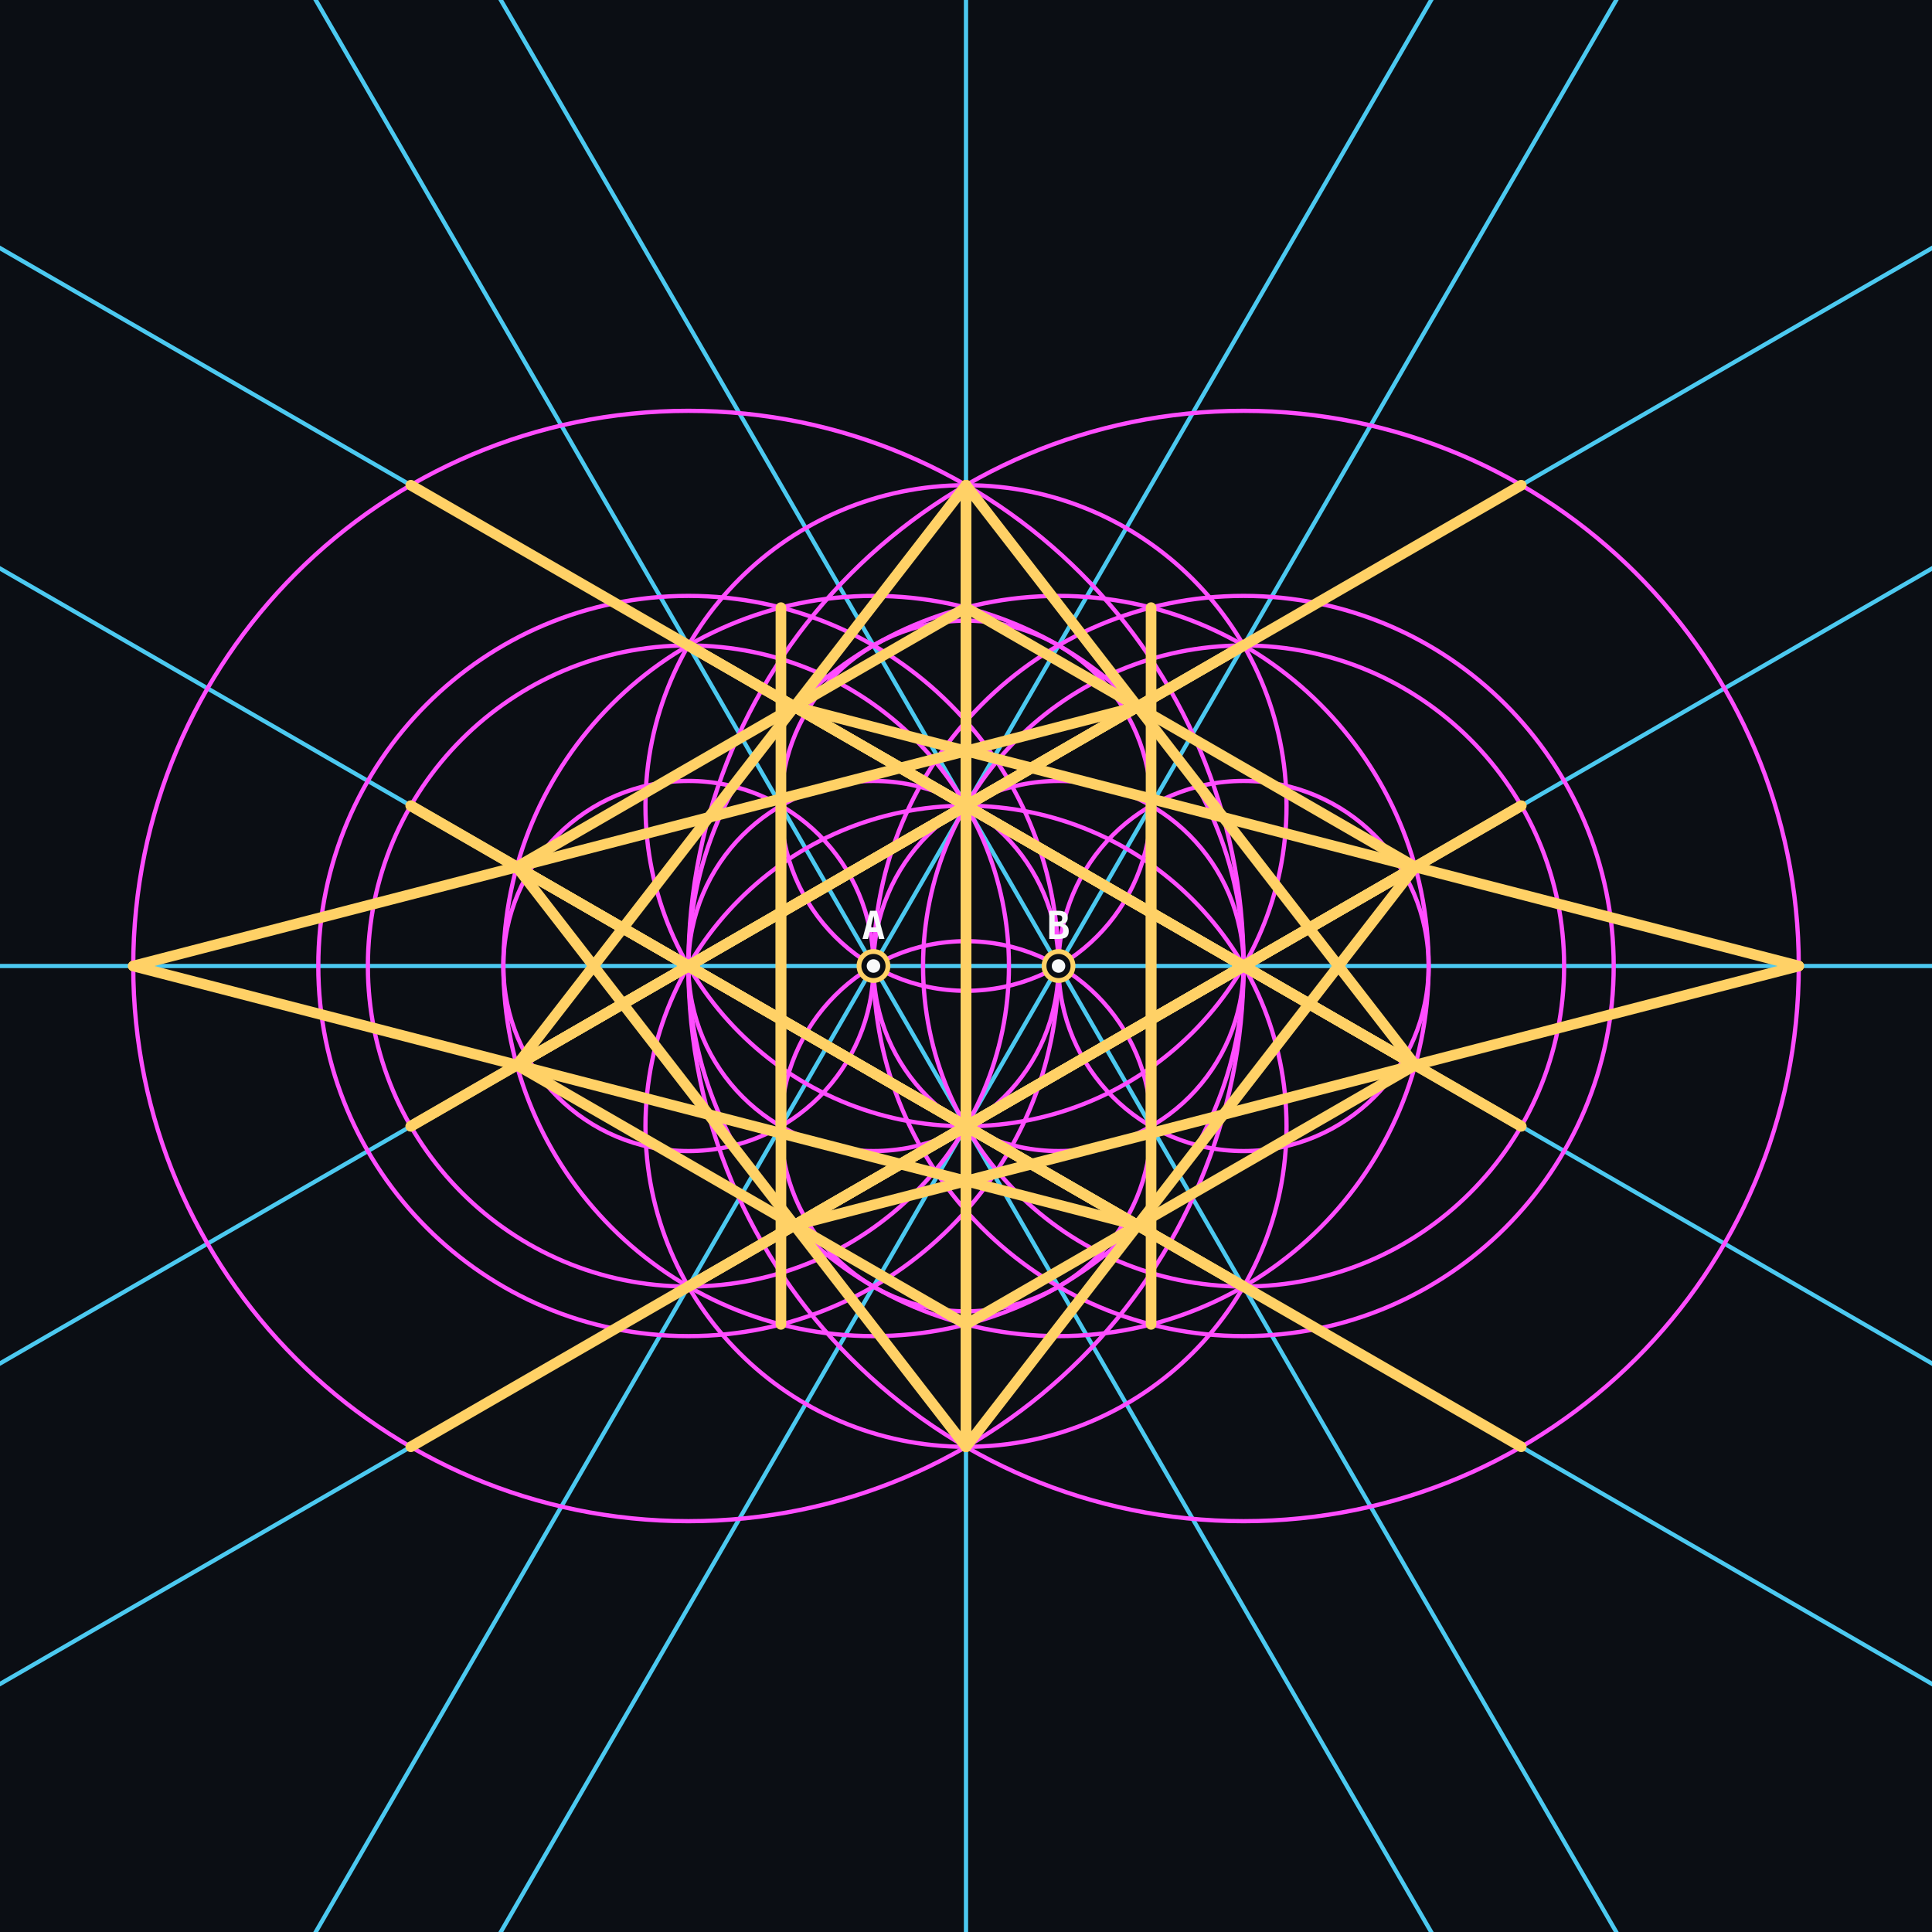
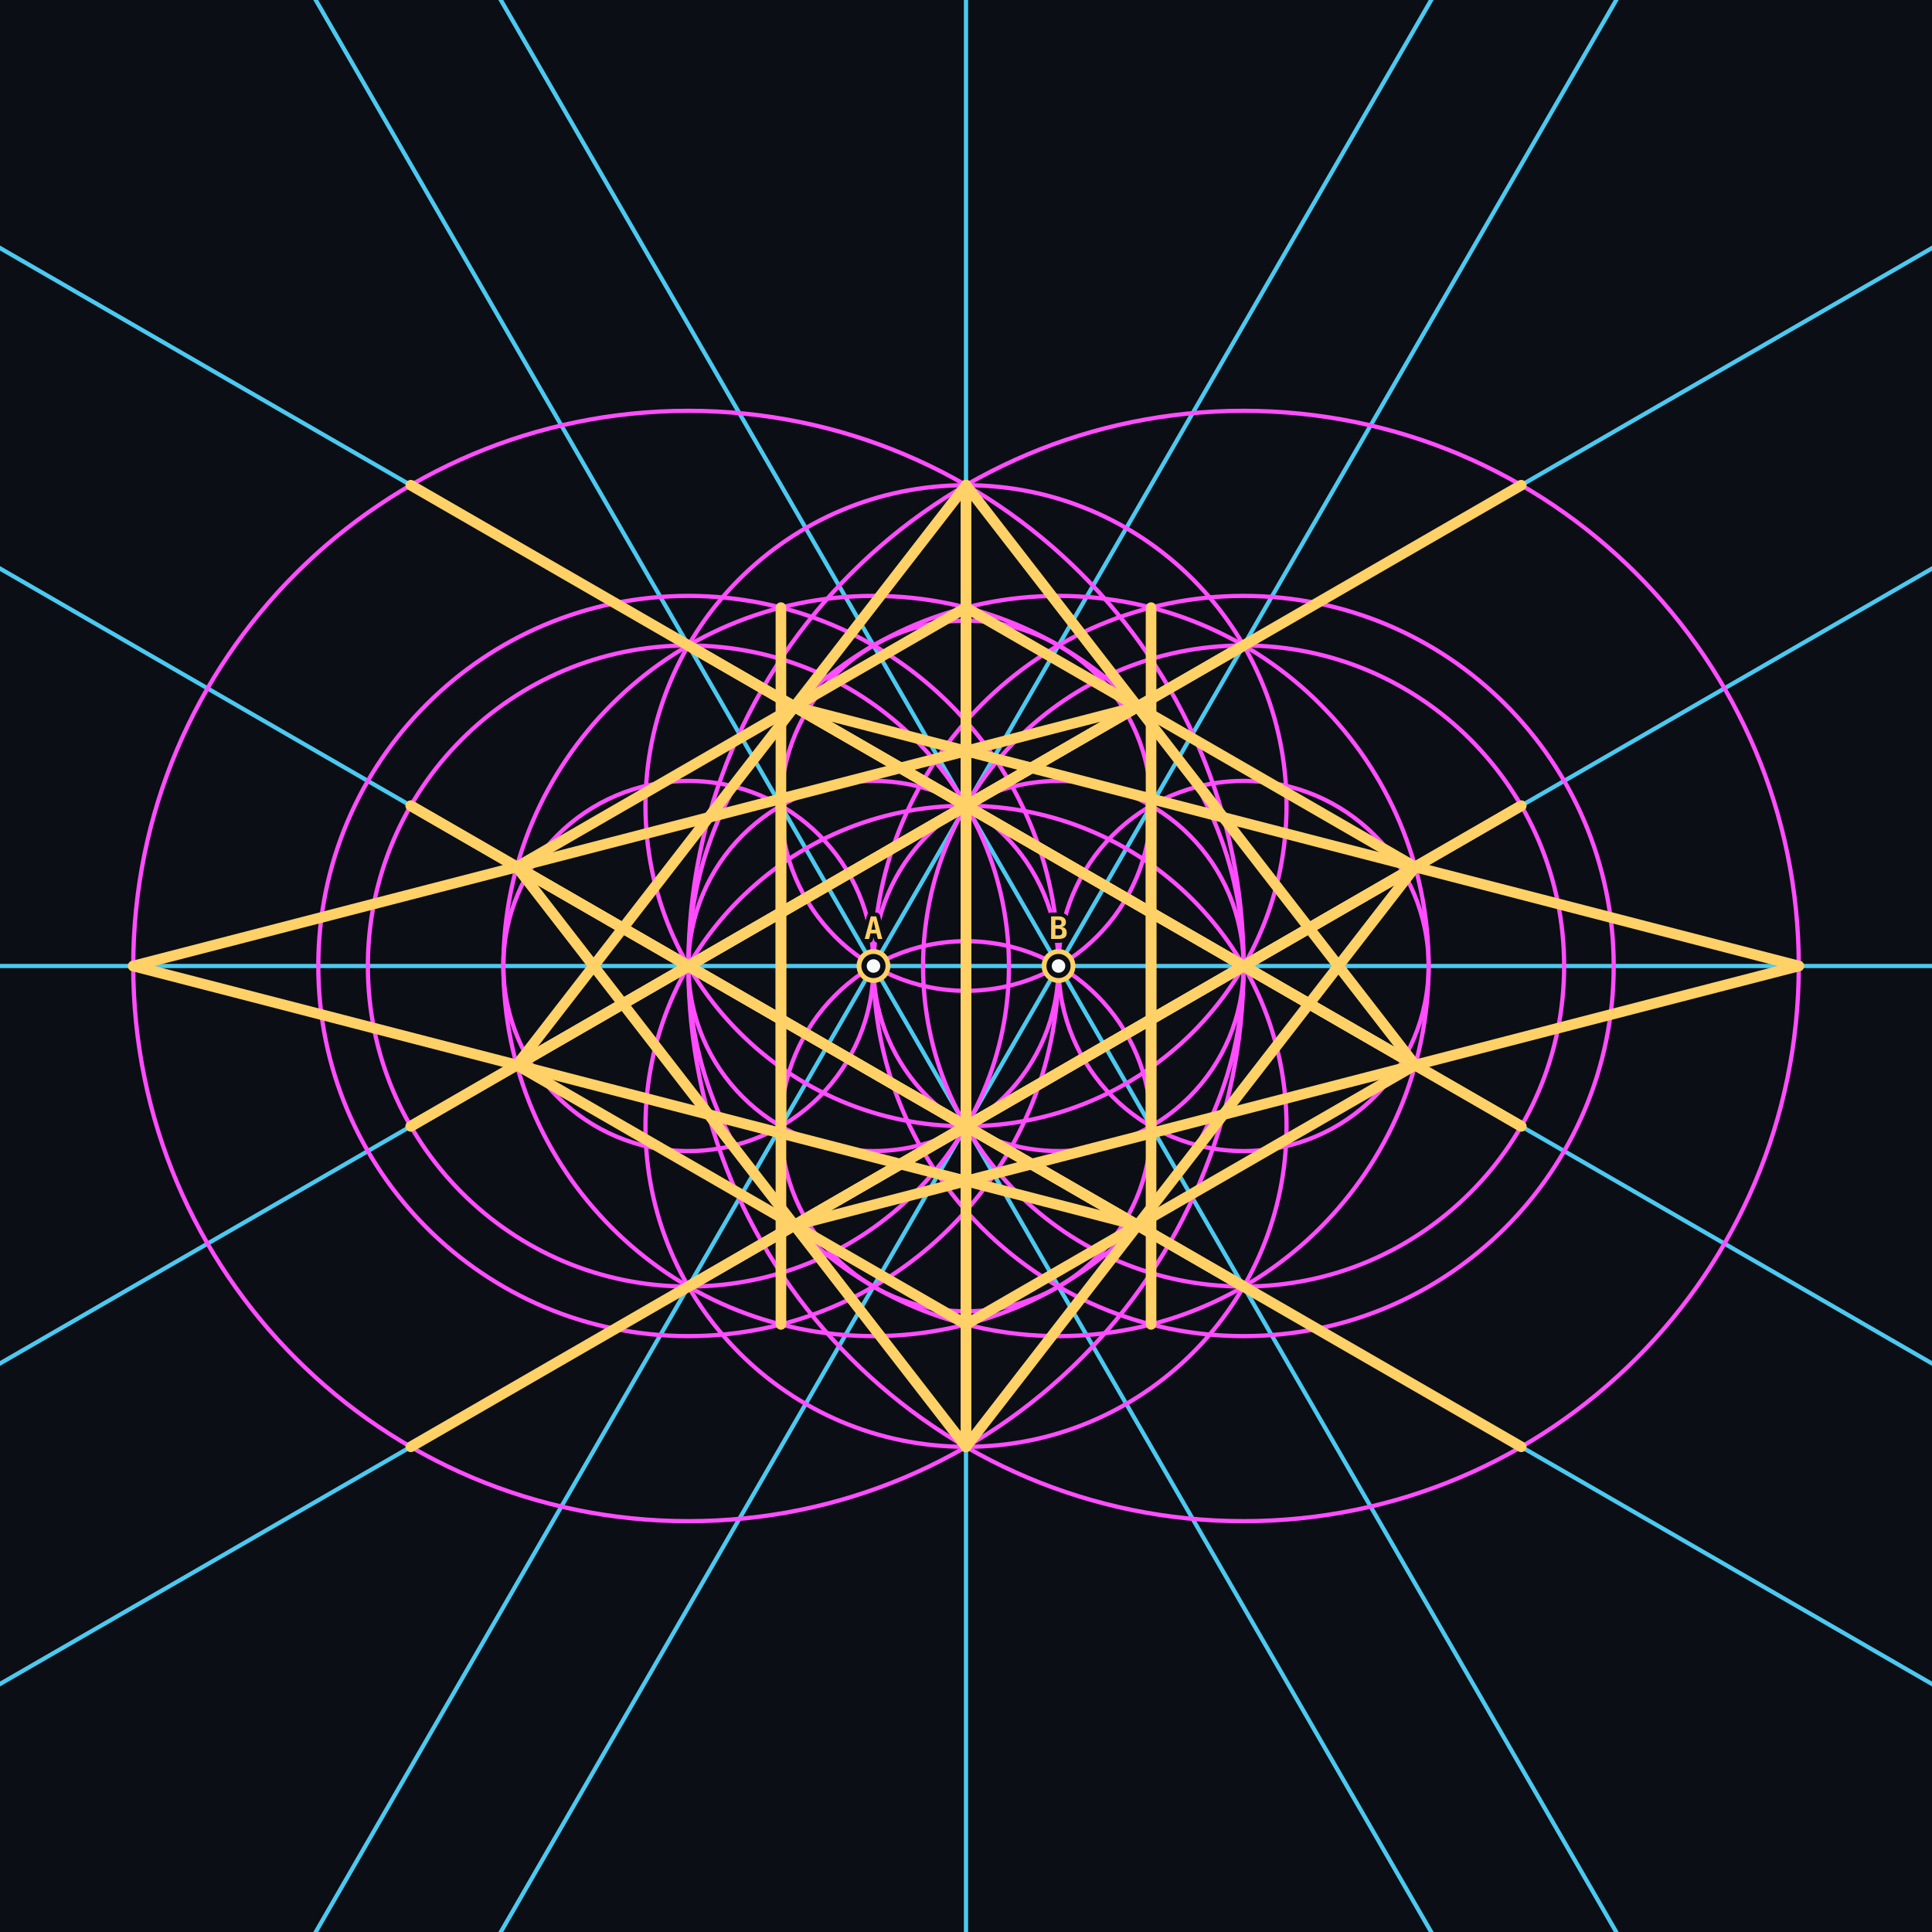
<svg xmlns="http://www.w3.org/2000/svg" viewBox="0 0 1000 1000" width="100%" height="100%" class="levels-svg">
  <defs>
    <clipPath id="sq-clip">
      <rect x="0" y="0" width="1000" height="1000" />
    </clipPath>
  </defs>
  <rect x="0" y="0" width="1000" height="1000" fill="#0b0e14" />
  <g clip-path="url(#sq-clip)">
    <line x1="-750.00" y1="500.00" x2="1750.00" y2="500.00" stroke="#4cc9f0" stroke-width="2.2" stroke-linecap="round" />
    <line x1="-148.95" y1="-541.06" x2="1101.05" y2="1624.01" stroke="#4cc9f0" stroke-width="2.2" stroke-linecap="round" />
    <line x1="-148.95" y1="1541.06" x2="1101.05" y2="-624.01" stroke="#4cc9f0" stroke-width="2.2" stroke-linecap="round" />
    <line x1="1148.95" y1="-541.06" x2="-101.05" y2="1624.01" stroke="#4cc9f0" stroke-width="2.2" stroke-linecap="round" />
    <line x1="1148.95" y1="1541.06" x2="-101.05" y2="-624.01" stroke="#4cc9f0" stroke-width="2.2" stroke-linecap="round" />
    <line x1="-654.37" y1="-83.52" x2="1510.69" y2="1166.48" stroke="#4cc9f0" stroke-width="2.2" stroke-linecap="round" />
    <line x1="-654.37" y1="1083.52" x2="1510.69" y2="-166.48" stroke="#4cc9f0" stroke-width="2.2" stroke-linecap="round" />
    <line x1="1654.37" y1="-83.52" x2="-510.69" y2="1166.48" stroke="#4cc9f0" stroke-width="2.2" stroke-linecap="round" />
    <line x1="1654.37" y1="1083.52" x2="-510.69" y2="-166.48" stroke="#4cc9f0" stroke-width="2.2" stroke-linecap="round" />
    <line x1="500.00" y1="1750.00" x2="500.00" y2="-750.00" stroke="#4cc9f0" stroke-width="2.2" stroke-linecap="round" />
    <circle cx="452.11" cy="500.00" r="95.79" fill="none" stroke="#ff4dff" stroke-width="2.2" />
    <circle cx="547.89" cy="500.00" r="95.79" fill="none" stroke="#ff4dff" stroke-width="2.2" />
    <circle cx="356.32" cy="500.00" r="95.79" fill="none" stroke="#ff4dff" stroke-width="2.2" />
    <circle cx="452.11" cy="500.00" r="191.57" fill="none" stroke="#ff4dff" stroke-width="2.2" />
    <circle cx="643.68" cy="500.00" r="191.57" fill="none" stroke="#ff4dff" stroke-width="2.2" />
    <circle cx="500.00" cy="582.95" r="95.79" fill="none" stroke="#ff4dff" stroke-width="2.2" />
    <circle cx="500.00" cy="417.05" r="95.79" fill="none" stroke="#ff4dff" stroke-width="2.2" />
    <circle cx="547.89" cy="500.00" r="191.57" fill="none" stroke="#ff4dff" stroke-width="2.2" />
    <circle cx="356.32" cy="500.00" r="191.57" fill="none" stroke="#ff4dff" stroke-width="2.2" />
    <circle cx="643.68" cy="500.00" r="95.79" fill="none" stroke="#ff4dff" stroke-width="2.2" />
    <circle cx="356.32" cy="500.00" r="287.36" fill="none" stroke="#ff4dff" stroke-width="2.2" />
    <circle cx="643.68" cy="500.00" r="287.36" fill="none" stroke="#ff4dff" stroke-width="2.2" />
    <circle cx="356.32" cy="500.00" r="165.91" fill="none" stroke="#ff4dff" stroke-width="2.2" />
    <circle cx="500.00" cy="582.95" r="165.91" fill="none" stroke="#ff4dff" stroke-width="2.2" />
    <circle cx="500.00" cy="417.05" r="165.91" fill="none" stroke="#ff4dff" stroke-width="2.2" />
    <circle cx="643.68" cy="500.00" r="165.91" fill="none" stroke="#ff4dff" stroke-width="2.2" />
    <line x1="212.64" y1="417.05" x2="356.32" y2="500.00" stroke="#ffd166" stroke-width="5.5" stroke-linecap="round" />
    <line x1="212.64" y1="417.05" x2="588.80" y2="634.22" stroke="#ffd166" stroke-width="5.5" stroke-linecap="round" />
    <line x1="267.52" y1="448.73" x2="500.00" y2="582.95" stroke="#ffd166" stroke-width="5.5" stroke-linecap="round" />
    <line x1="267.52" y1="448.73" x2="643.68" y2="665.91" stroke="#ffd166" stroke-width="5.5" stroke-linecap="round" />
    <line x1="267.52" y1="448.73" x2="787.36" y2="748.86" stroke="#ffd166" stroke-width="5.5" stroke-linecap="round" />
    <line x1="356.32" y1="500.00" x2="588.80" y2="634.22" stroke="#ffd166" stroke-width="5.5" stroke-linecap="round" />
    <line x1="500.00" y1="582.95" x2="643.68" y2="665.91" stroke="#ffd166" stroke-width="5.5" stroke-linecap="round" />
    <line x1="212.64" y1="582.95" x2="356.32" y2="500.00" stroke="#ffd166" stroke-width="5.5" stroke-linecap="round" />
    <line x1="212.64" y1="582.95" x2="588.80" y2="365.78" stroke="#ffd166" stroke-width="5.5" stroke-linecap="round" />
    <line x1="267.52" y1="551.27" x2="500.00" y2="417.05" stroke="#ffd166" stroke-width="5.5" stroke-linecap="round" />
    <line x1="267.52" y1="551.27" x2="643.68" y2="334.09" stroke="#ffd166" stroke-width="5.5" stroke-linecap="round" />
    <line x1="267.52" y1="551.27" x2="787.36" y2="251.14" stroke="#ffd166" stroke-width="5.5" stroke-linecap="round" />
    <line x1="356.32" y1="500.00" x2="588.80" y2="365.78" stroke="#ffd166" stroke-width="5.5" stroke-linecap="round" />
    <line x1="500.00" y1="417.05" x2="643.68" y2="334.09" stroke="#ffd166" stroke-width="5.5" stroke-linecap="round" />
    <line x1="212.64" y1="748.86" x2="732.48" y2="448.73" stroke="#ffd166" stroke-width="5.5" stroke-linecap="round" />
    <line x1="356.32" y1="665.91" x2="500.00" y2="582.95" stroke="#ffd166" stroke-width="5.5" stroke-linecap="round" />
    <line x1="356.32" y1="665.91" x2="732.48" y2="448.73" stroke="#ffd166" stroke-width="5.5" stroke-linecap="round" />
    <line x1="411.20" y1="634.22" x2="643.68" y2="500.00" stroke="#ffd166" stroke-width="5.5" stroke-linecap="round" />
    <line x1="411.20" y1="634.22" x2="787.36" y2="417.05" stroke="#ffd166" stroke-width="5.5" stroke-linecap="round" />
    <line x1="500.00" y1="582.95" x2="732.48" y2="448.73" stroke="#ffd166" stroke-width="5.5" stroke-linecap="round" />
    <line x1="643.68" y1="500.00" x2="787.36" y2="417.05" stroke="#ffd166" stroke-width="5.5" stroke-linecap="round" />
    <line x1="212.64" y1="251.14" x2="732.48" y2="551.27" stroke="#ffd166" stroke-width="5.5" stroke-linecap="round" />
    <line x1="356.32" y1="334.09" x2="500.00" y2="417.05" stroke="#ffd166" stroke-width="5.5" stroke-linecap="round" />
    <line x1="356.32" y1="334.09" x2="732.48" y2="551.27" stroke="#ffd166" stroke-width="5.5" stroke-linecap="round" />
    <line x1="411.20" y1="365.78" x2="643.68" y2="500.00" stroke="#ffd166" stroke-width="5.5" stroke-linecap="round" />
    <line x1="411.20" y1="365.78" x2="787.36" y2="582.95" stroke="#ffd166" stroke-width="5.5" stroke-linecap="round" />
    <line x1="500.00" y1="417.05" x2="732.48" y2="551.27" stroke="#ffd166" stroke-width="5.5" stroke-linecap="round" />
    <line x1="643.68" y1="500.00" x2="787.36" y2="582.95" stroke="#ffd166" stroke-width="5.5" stroke-linecap="round" />
    <line x1="500.00" y1="748.86" x2="500.00" y2="582.95" stroke="#ffd166" stroke-width="5.5" stroke-linecap="round" />
    <line x1="500.00" y1="748.86" x2="500.00" y2="314.51" stroke="#ffd166" stroke-width="5.5" stroke-linecap="round" />
    <line x1="500.00" y1="685.49" x2="500.00" y2="417.05" stroke="#ffd166" stroke-width="5.5" stroke-linecap="round" />
    <line x1="500.00" y1="685.49" x2="500.00" y2="251.14" stroke="#ffd166" stroke-width="5.5" stroke-linecap="round" />
    <line x1="500.00" y1="582.95" x2="500.00" y2="314.51" stroke="#ffd166" stroke-width="5.5" stroke-linecap="round" />
    <line x1="500.00" y1="417.05" x2="500.00" y2="251.14" stroke="#ffd166" stroke-width="5.5" stroke-linecap="round" />
    <line x1="404.21" y1="685.49" x2="404.21" y2="417.05" stroke="#ffd166" stroke-width="5.5" stroke-linecap="round" />
    <line x1="404.21" y1="582.95" x2="404.21" y2="314.51" stroke="#ffd166" stroke-width="5.5" stroke-linecap="round" />
    <line x1="595.79" y1="685.49" x2="595.79" y2="417.05" stroke="#ffd166" stroke-width="5.5" stroke-linecap="round" />
    <line x1="595.79" y1="582.95" x2="595.79" y2="314.51" stroke="#ffd166" stroke-width="5.5" stroke-linecap="round" />
    <line x1="500.00" y1="685.49" x2="732.48" y2="551.27" stroke="#ffd166" stroke-width="5.5" stroke-linecap="round" />
    <line x1="267.52" y1="551.27" x2="500.00" y2="685.49" stroke="#ffd166" stroke-width="5.5" stroke-linecap="round" />
    <line x1="267.52" y1="448.73" x2="500.00" y2="314.51" stroke="#ffd166" stroke-width="5.5" stroke-linecap="round" />
    <line x1="500.00" y1="314.51" x2="732.48" y2="448.73" stroke="#ffd166" stroke-width="5.5" stroke-linecap="round" />
    <line x1="68.97" y1="500.00" x2="588.80" y2="365.78" stroke="#ffd166" stroke-width="5.5" stroke-linecap="round" />
    <line x1="68.97" y1="500.00" x2="588.80" y2="634.22" stroke="#ffd166" stroke-width="5.5" stroke-linecap="round" />
    <line x1="411.20" y1="634.22" x2="931.03" y2="500.00" stroke="#ffd166" stroke-width="5.5" stroke-linecap="round" />
    <line x1="411.20" y1="365.78" x2="931.03" y2="500.00" stroke="#ffd166" stroke-width="5.5" stroke-linecap="round" />
    <line x1="267.52" y1="448.73" x2="500.00" y2="748.86" stroke="#ffd166" stroke-width="5.5" stroke-linecap="round" />
    <line x1="500.00" y1="748.86" x2="732.48" y2="448.73" stroke="#ffd166" stroke-width="5.5" stroke-linecap="round" />
    <line x1="267.52" y1="551.27" x2="500.00" y2="251.14" stroke="#ffd166" stroke-width="5.5" stroke-linecap="round" />
    <line x1="500.00" y1="251.14" x2="732.48" y2="551.27" stroke="#ffd166" stroke-width="5.5" stroke-linecap="round" />
    <circle class="geom-point" cx="452.11" cy="500.00" r="7.5" data-base-r="7.5" fill="#0b0e14" stroke="#ffd166" stroke-width="2.5" />
    <circle class="geom-point" cx="452.11" cy="500.00" r="3.5" data-base-r="3.5" fill="#f8f9fa" stroke="none" />
-     <text class="geom-label" x="452.11" y="486.00" data-anchor-x="452.11" data-anchor-y="500.00" data-offset-y="-14" data-base-font="20" fill="#f8f9fa" font-family="monospace" font-size="20" font-weight="bold" text-anchor="middle">A</text>
+     <text class="geom-label" x="452.11" y="486.00" data-anchor-x="452.11" data-anchor-y="500.00" data-offset-y="-14" data-base-font="16" fill="#ffd166" stroke="#0b0e14" stroke-width="4" stroke-linejoin="round" paint-order="stroke fill" font-family="monospace" font-size="16" font-weight="bold" text-anchor="middle">A</text>
    <circle class="geom-point" cx="547.89" cy="500.00" r="7.5" data-base-r="7.5" fill="#0b0e14" stroke="#ffd166" stroke-width="2.5" />
    <circle class="geom-point" cx="547.89" cy="500.00" r="3.5" data-base-r="3.5" fill="#f8f9fa" stroke="none" />
-     <text class="geom-label" x="547.89" y="486.00" data-anchor-x="547.89" data-anchor-y="500.00" data-offset-y="-14" data-base-font="20" fill="#f8f9fa" font-family="monospace" font-size="20" font-weight="bold" text-anchor="middle">B</text>
+     <text class="geom-label" x="547.89" y="486.00" data-anchor-x="547.89" data-anchor-y="500.00" data-offset-y="-14" data-base-font="16" fill="#ffd166" stroke="#0b0e14" stroke-width="4" stroke-linejoin="round" paint-order="stroke fill" font-family="monospace" font-size="16" font-weight="bold" text-anchor="middle">B</text>
  </g>
</svg>
